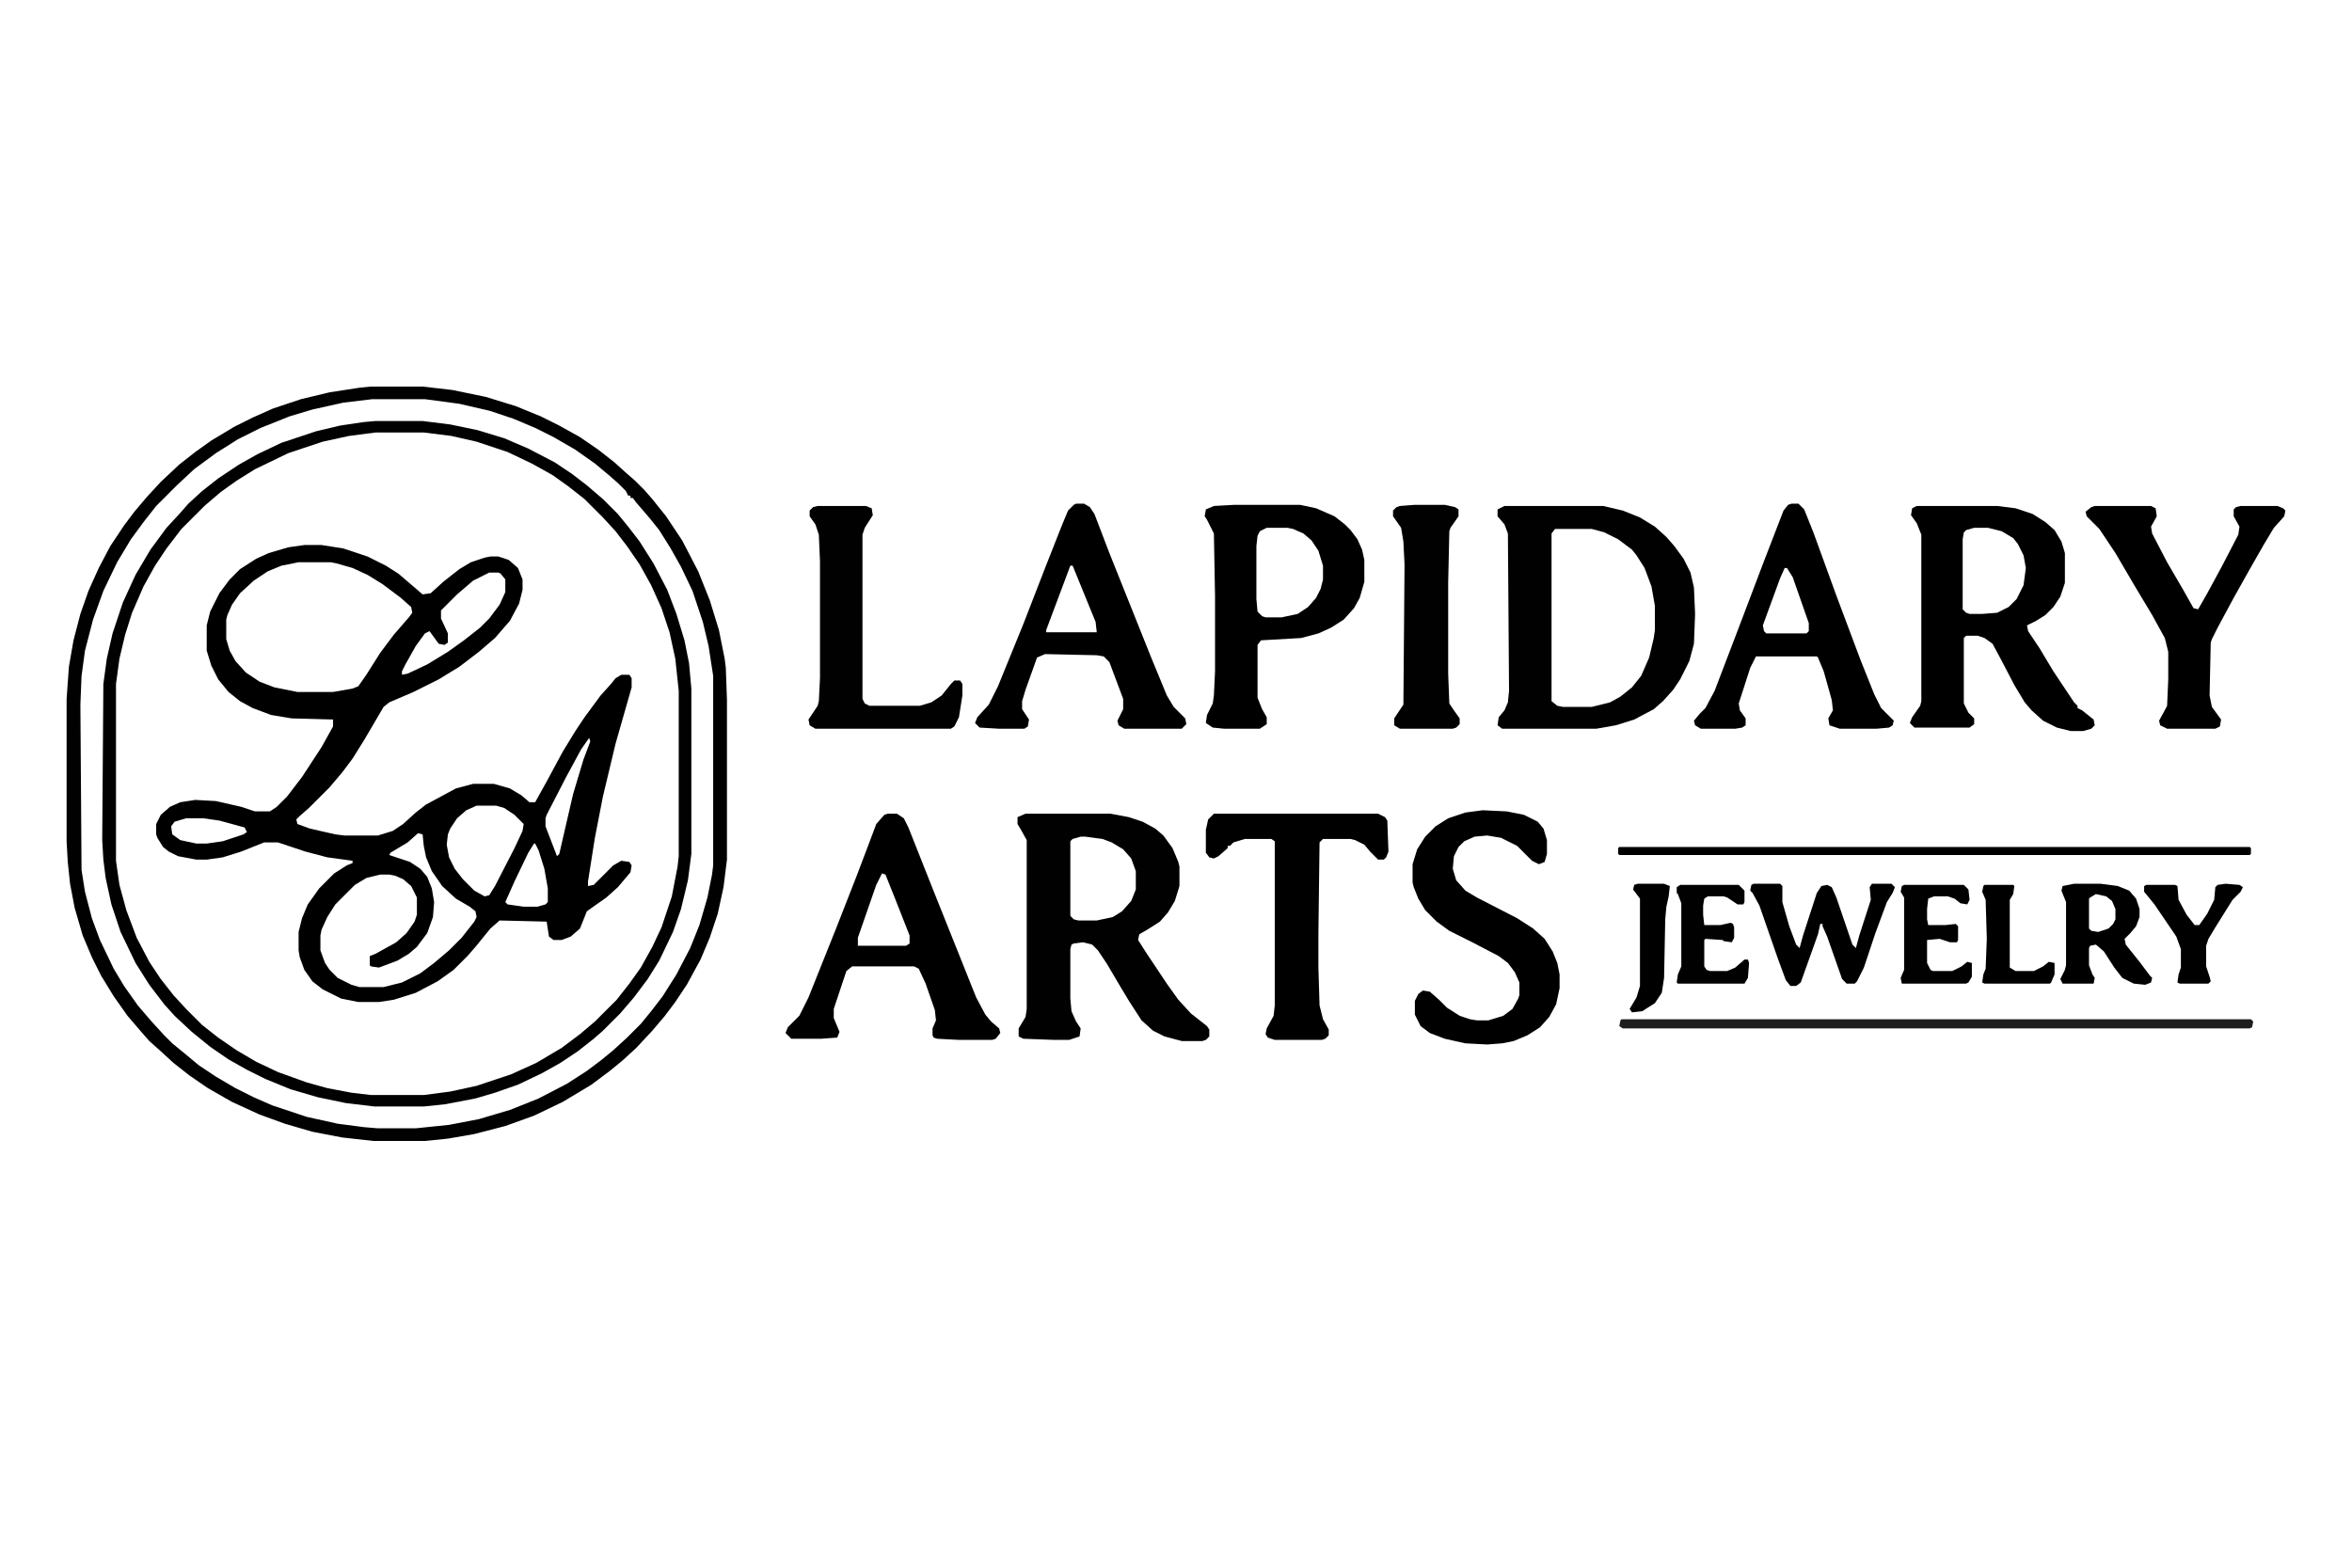
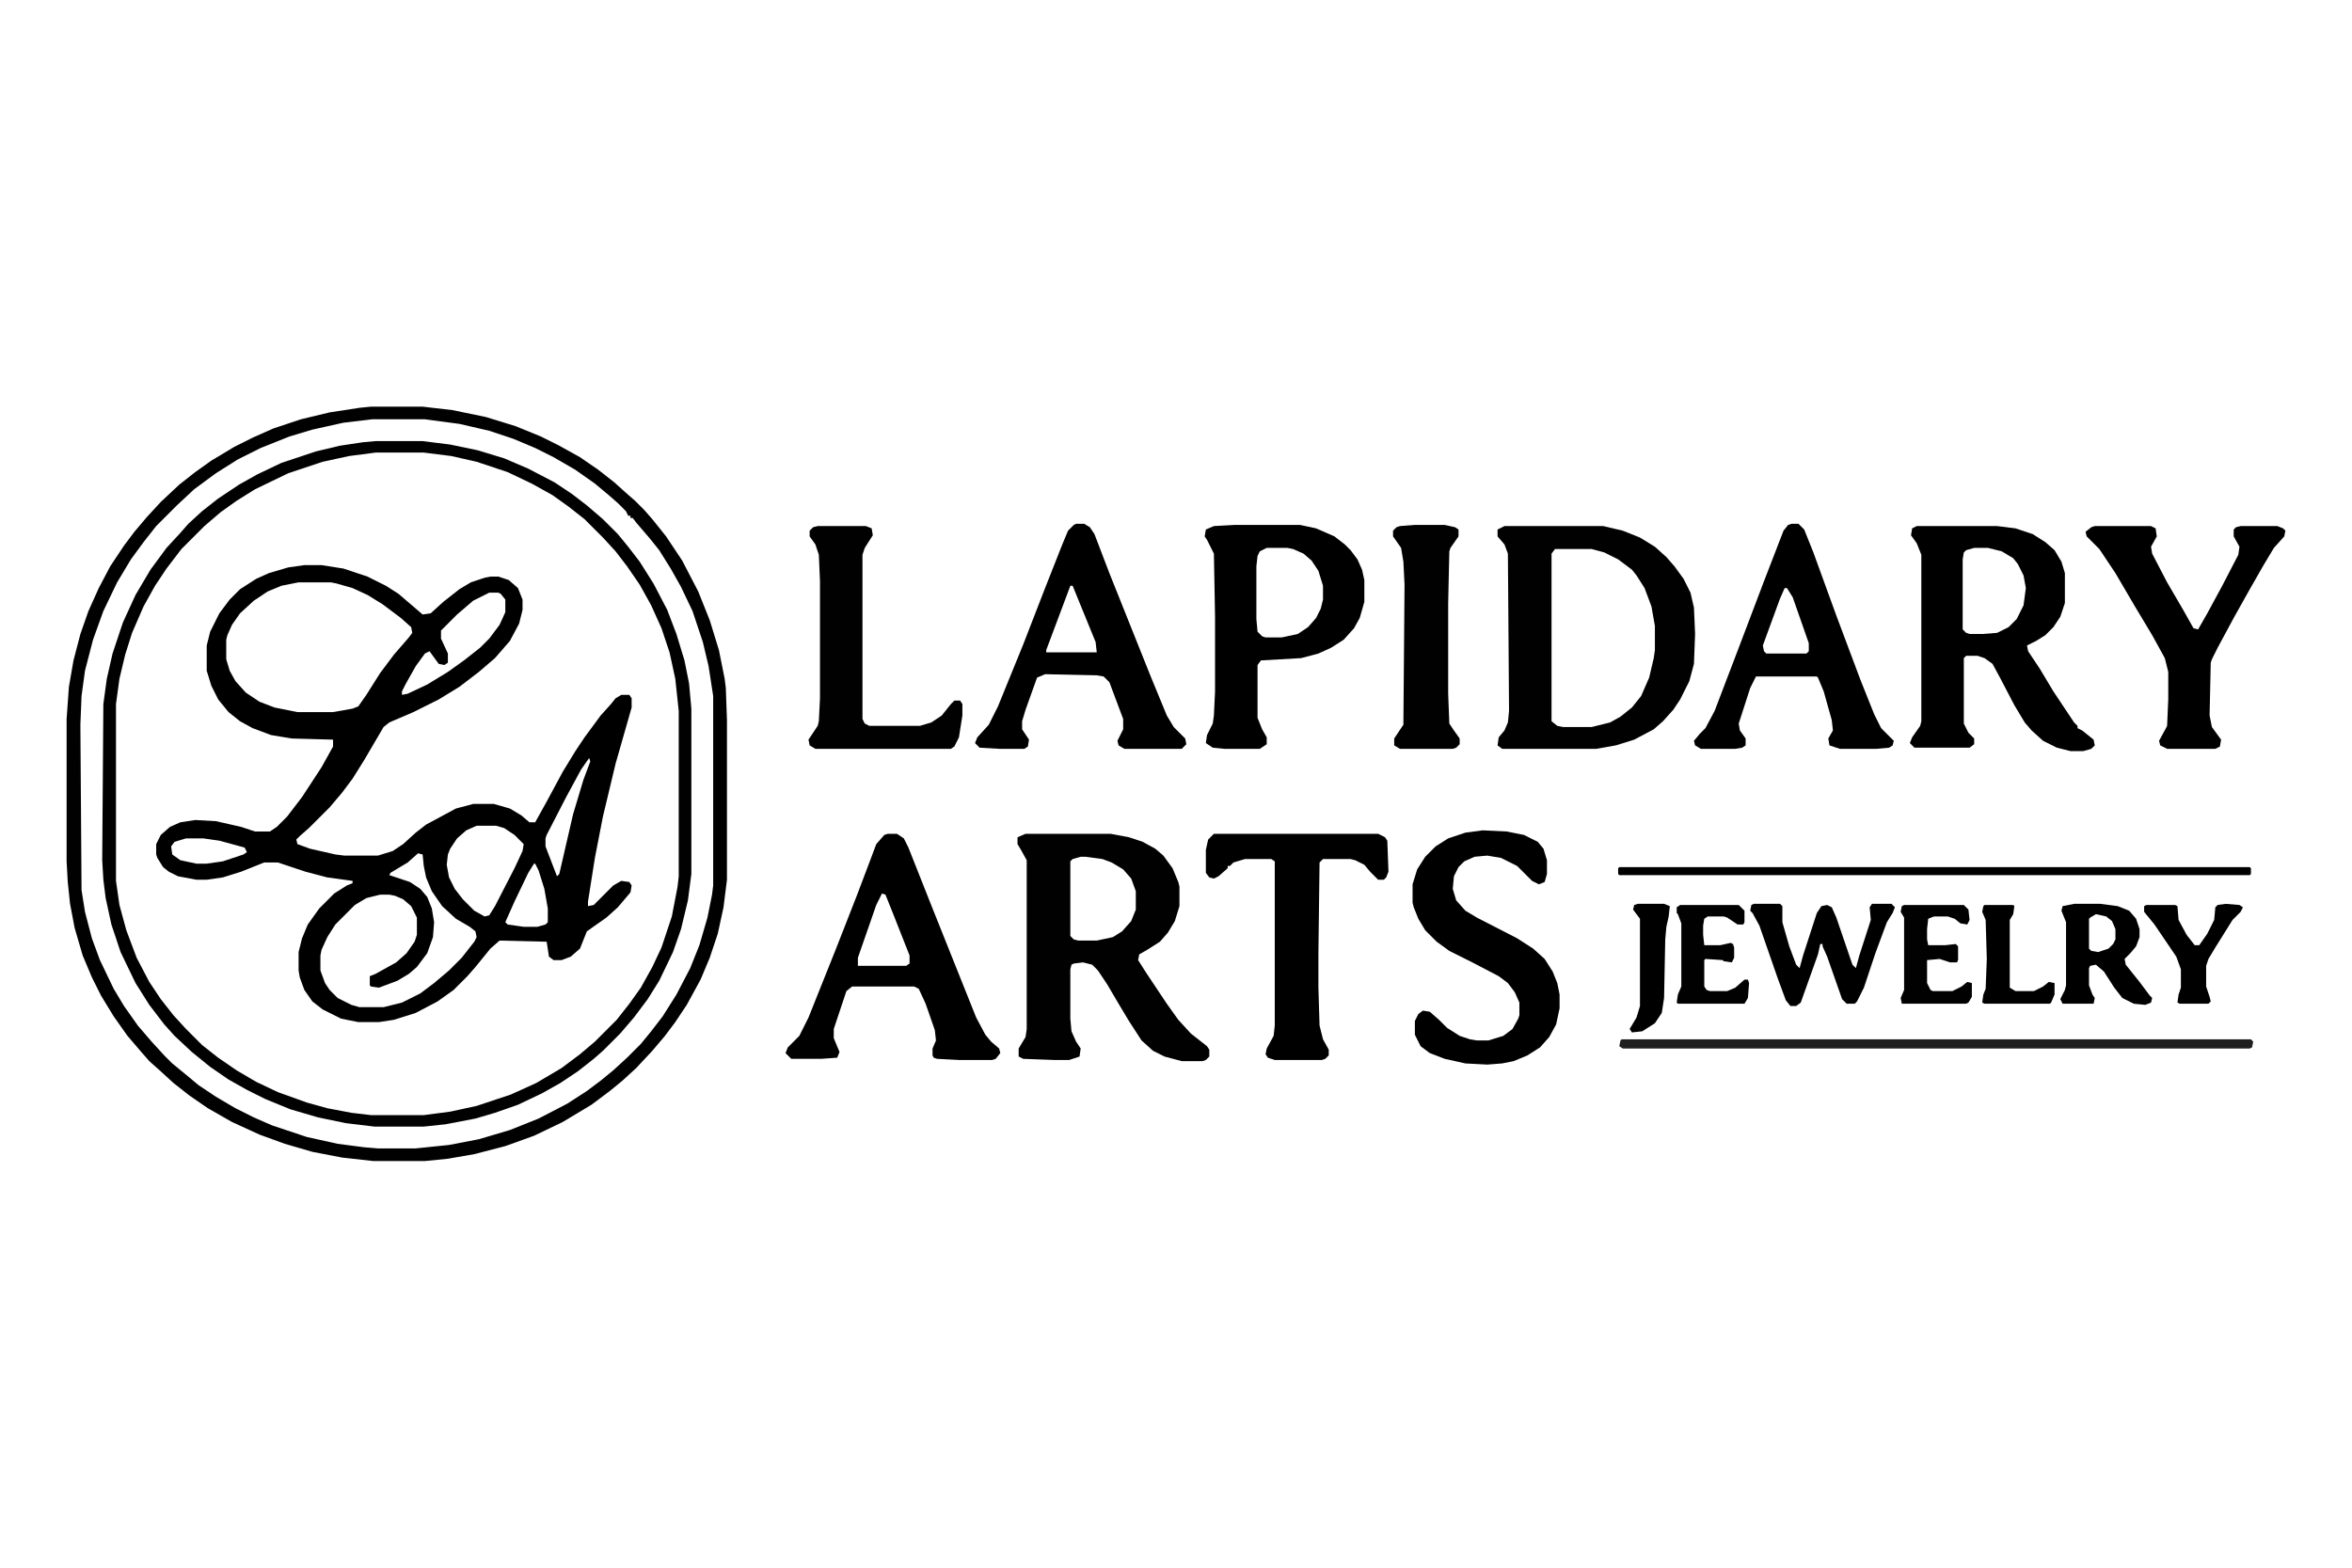
- <svg xmlns="http://www.w3.org/2000/svg" version="1.1" viewBox="0 300 2048 800" width="3000" height="2000">
+ <svg xmlns="http://www.w3.org/2000/svg" version="1.1" viewBox="0 0 2048 1365" width="3000" height="2000">
  <path transform="translate(265,492)" d="m0 0h15l19 3 21 7 16 8 11 7 21 18 7-1 11-10 14-11 10-6 12-4 5-1h7l9 3 8 7 4 10v9l-3 12-8 15-13 15-14 12-17 13-18 11-22 11-21 9-5 4-17 29-10 16-9 12-11 13-18 18-8 7-3 3 1 4 11 4 22 5 8 1h29l13-4 9-6 11-10 9-7 26-14 15-4h18l14 4 10 6 7 6h5l10-18 14-26 11-18 8-12 14-19 9-10 4-5 5-3h7l2 3v8l-14 49-11 46-7 36-6 38v4l5-1 17-17 7-4 7 1 2 3-1 6-11 13-10 9-10 7-7 5-6 15-8 7-8 3h-7l-4-3-2-13-41-1-8 7-13 16-7 8-12 12-14 10-19 10-19 6-13 2h-18l-15-3-16-8-9-7-7-10-4-11-1-6v-16l3-12 5-12 10-14 13-13 11-7 5-2v-2l-22-3-19-5-24-8h-12l-20 8-16 5-14 2h-9l-16-3-8-4-5-4-5-8-1-3v-9l4-8 8-7 9-4 13-2 18 1 22 5 12 4h13l6-4 9-9 13-17 17-26 10-18v-6l-36-1-18-3-16-6-11-6-10-8-9-11-6-12-4-13v-22l3-12 8-16 9-12 9-9 14-9 11-5 17-5zm-5 15-15 3-12 5-12 8-12 11-7 10-4 9-1 4v17l3 10 5 9 9 10 12 8 13 5 20 4h31l17-3 5-2 7-10 12-19 12-16 13-15 3-4-1-5-9-8-16-12-13-8-13-6-14-4-5-1zm166 9-14 7-14 12-14 14v7l6 13v8l-3 2-5-1-8-11-4 2-8 11-9 16-3 6v3l5-1 17-8 18-11 14-10 14-11 8-8 9-12 5-11v-11l-4-5-2-1zm87 144-7 10-13 24-17 33-1 3v7l10 26 2-2 12-52 9-30 6-16zm-98 59-9 4-8 7-6 9-2 5-1 9 2 11 5 10 7 9 10 10 9 5 4-1 5-8 17-33 7-15 1-6-8-8-9-6-7-2zm-253 11-10 3-3 4 1 7 7 5 14 3h9l14-2 18-6 3-2-2-4-22-6-14-2zm303 22-5 8-12 25-8 18 2 2 14 2h12l7-2 2-2v-12l-3-17-5-16-3-6zm-101-9-9 8-15 9-1 2 18 6 9 6 6 7 4 10 2 12-1 13-5 14-9 12-7 6-10 6-16 6-7-1-1-1v-8l5-2 18-10 9-8 7-10 2-6v-15l-5-10-7-6-7-3-5-1h-8l-12 3-10 6-17 17-7 11-5 11-1 5v13l4 11 4 6 7 7 12 6 7 2h21l16-4 16-8 12-9 13-11 11-11 11-14 2-4-1-5-5-4-12-7-12-11-9-13-5-12-2-10-1-10z" />
  <path transform="translate(323,354)" d="m0 0h45l26 3 29 6 26 8 22 9 16 8 18 10 16 11 14 11 10 9 8 7 8 8 7 8 12 15 14 21 14 27 10 25 8 26 5 25 1 8 1 28v139l-3 24-5 23-7 21-8 19-12 22-10 15-9 12-11 13-14 15-12 11-11 9-16 12-25 15-25 12-25 9-27 7-23 4-20 2h-45l-27-3-26-5-24-7-22-8-24-11-21-12-16-11-14-11-12-11-9-8-7-8-12-14-12-17-11-18-8-16-8-19-7-24-4-21-2-19-1-18v-124l2-28 4-23 6-23 7-20 9-20 10-19 12-18 9-12 11-13 12-13 16-15 14-11 14-10 20-12 16-8 18-8 24-8 25-6 26-4zm1 11-25 3-27 6-20 6-25 10-20 10-19 12-19 14-15 14-18 18-11 14-11 15-12 20-12 25-9 25-7 27-3 22-1 25 1 144 3 19 6 23 7 19 12 25 9 15 12 17 12 14 11 12 7 7 11 9 12 10 15 10 17 10 16 8 16 7 30 10 27 6 23 3 12 1h33l29-3 26-5 27-8 25-10 25-13 17-11 12-9 11-9 12-11 12-12 9-11 10-13 12-19 12-23 8-20 7-24 4-20 1-8v-165l-4-26-5-21-9-27-10-21-9-16-10-16-8-10-12-14-3-4h-2v-2h-2l-2-4-7-7-8-7-12-10-17-12-19-11-16-8-19-8-21-7-26-6-30-4z" fill="#010101" />
  <path transform="translate(327,384)" d="m0 0h41l24 3 24 5 23 7 21 9 23 12 15 10 13 10 14 12 13 13 9 11 10 13 12 19 12 23 8 21 7 23 4 20 2 22v144l-3 23-6 25-7 20-12 25-10 16-12 16-12 14-15 15-8 7-14 11-15 10-16 9-21 10-20 7-17 5-26 5-19 2h-43l-25-3-24-5-24-7-22-9-16-8-16-9-16-11-16-13-15-14-9-10-13-17-12-19-13-27-8-24-5-23-2-16-1-17 1-136 3-22 5-22 9-27 11-24 13-22 14-19 12-13 7-8 12-11 14-11 18-12 16-9 21-10 30-10 21-5 20-3zm0 10-23 3-23 5-30 10-29 14-16 10-14 10-14 12-20 20-13 17-10 15-10 18-10 23-6 19-5 21-3 22v154l3 21 6 22 9 24 11 21 10 15 11 14 11 12 14 14 14 11 16 11 17 10 19 9 25 9 18 5 21 4 17 2h46l23-3 23-5 30-10 22-10 22-13 16-12 13-11 19-19 11-14 10-14 10-18 8-17 9-27 5-26 1-9v-144l-3-28-5-23-7-21-9-20-10-18-11-16-10-13-11-12-16-16-14-11-14-10-18-10-21-10-27-9-22-5-24-3z" fill="#010101" />
  <path transform="translate(893,726)" d="m0 0h74l16 3 12 4 11 6 7 6 8 11 5 12 1 4v17l-4 13-6 10-7 8-11 7-7 4-1 5 7 11 18 27 10 14 11 12 14 11 2 3v6l-3 3-3 1h-18l-15-4-10-5-10-9-11-17-9-15-10-17-8-12-5-5-8-2-8 1-2 1-1 4v43l1 11 4 9 4 6-1 7-9 3h-13l-27-1-4-2v-7l6-10 1-7v-147l-5-9-3-5v-6zm48 20-7 2-2 2v65l3 3 4 1h16l14-3 8-5 8-9 4-10v-16l-4-11-7-8-10-6-8-3-15-2z" fill="#010101" />
  <path transform="translate(1310,458)" d="m0 0h86l17 4 15 6 13 8 10 9 7 8 8 11 6 12 3 13 1 23-1 26-4 15-8 16-6 9-9 10-8 7-17 9-16 5-17 3h-82l-4-3 1-7 5-6 3-7 1-10-1-137-3-8-6-7v-6zm44 20-3 4v146l5 4 5 1h25l16-4 9-5 10-8 8-10 7-16 4-17 1-7v-21l-3-17-6-16-7-11-4-5-12-9-12-6-11-3z" fill="#010101" />
  <path transform="translate(1669,458)" d="m0 0h70l16 2 15 5 11 7 8 7 6 10 3 10v26l-4 12-6 9-7 7-8 5-8 4 1 5 10 15 12 20 18 27 3 3v2l4 2 10 8 1 5-3 3-7 2h-11l-12-3-12-6-10-9-6-7-9-15-12-23-7-13-7-5-6-2h-10l-2 2v57l4 8 5 5v5l-4 3h-48l-4-4 2-5 7-10 1-4v-145l-4-10-5-7 1-6zm50 19-7 2-2 2-1 6v61l3 3 3 1h11l13-1 10-5 7-7 6-12 2-15-2-11-5-10-4-5-10-6-12-3z" />
  <path transform="translate(1075,457)" d="m0 0h57l14 3 16 7 9 7 5 5 6 8 4 9 2 9v19l-4 14-5 9-9 10-11 7-11 5-15 4-35 2-3 4v46l4 10 4 7v6l-6 4h-31l-10-1-6-4 1-7 5-10 1-7 1-21v-65l-1-55-6-12-2-3 1-6 7-3zm28 20-6 3-2 4-1 9v46l1 11 4 4 3 1h14l14-3 9-6 7-8 4-8 2-8v-12l-4-13-6-9-7-6-9-4-5-1z" />
  <path transform="translate(773,726)" d="m0 0h8l6 4 4 8 21 53 38 95 8 15 5 6 7 6 1 4-4 5-3 1h-29l-19-1-3-1-1-2v-6l3-7-1-9-8-23-6-13-4-2h-54l-5 4-11 33v8l5 12-2 5-14 1h-26l-5-5 2-5 10-10 8-16 24-60 18-46 11-29 6-16 7-8zm-5 52-5 10-16 46v7h42l3-2v-7l-13-33-8-20z" />
  <path transform="translate(937,456)" d="m0 0h7l5 3 4 6 13 34 36 90 14 34 6 10 10 10 1 5-4 4h-50l-5-3-1-4 5-10v-9l-12-32-5-5-6-1-45-1-7 3-10 28-3 10v7l6 9-1 6-3 2h-22l-17-1-4-4 2-5 10-11 8-16 22-54 19-49 15-38 5-12 5-5zm-5 54-21 56v2h44l-1-9-20-49z" />
  <path transform="translate(1291,723)" d="m0 0 21 1 15 3 12 6 5 6 3 10v12l-2 7-5 2-6-3-13-13-14-7-12-2-11 1-9 4-5 5-4 8-1 11 3 10 8 9 10 6 35 18 14 9 10 9 7 11 4 10 2 10v12l-3 14-6 11-8 9-11 7-12 5-10 2-13 1-19-1-18-4-13-5-8-6-5-10v-12l3-6 4-3 6 1 8 7 7 7 11 7 9 3 6 1h10l13-4 8-6 5-9 1-3v-11l-4-9-6-8-8-6-23-12-20-10-11-8-10-10-6-10-4-10-1-4v-16l4-13 7-11 9-9 11-7 15-5z" />
  <path transform="translate(1560,456)" d="m0 0h6l5 5 8 20 20 55 21 56 12 30 6 12 11 11-1 4-3 2-11 1h-32l-9-3-1-6 4-7-1-9-7-25-5-12-1-1h-53l-5 10-10 31 1 6 5 7v6l-3 2-6 1h-30l-5-3-1-4 5-6 5-5 8-15 21-55 22-58 17-44 4-5zm-6 56-4 9-15 41 1 5 2 2h35l2-2v-7l-14-40-5-8z" />
  <path transform="translate(1824,458)" d="m0 0h49l4 2 1 7-5 9 1 6 13 25 14 24 9 16 4 1 8-14 13-24 14-27 1-7-5-9v-6l2-2 4-1h32l5 2 2 2-1 5-9 10-9 15-12 21-14 25-14 26-5 10-1 3-1 46 2 10 8 11-1 6-4 2h-42l-6-3-1-4 6-11 1-2 1-23v-24l-3-12-11-20-15-25-17-29-14-21-11-11-1-4 5-4z" />
  <path transform="translate(1057,726)" d="m0 0h143l6 3 2 3 1 27-2 5-2 2h-5l-7-7-5-6-8-4-4-1h-24l-3 3-1 79v30l1 33 3 12 5 9v5l-3 3-3 1h-41l-6-2-2-3 1-5 6-11 1-9v-143l-3-2h-23l-10 3-3 3h-2v2l-8 7-4 2-4-1-3-4v-20l2-9z" />
  <path transform="translate(712,458)" d="m0 0h42l5 2 1 6-7 11-2 6v143l2 4 4 2h44l10-3 9-6 8-10 3-3h5l2 3v10l-3 19-4 8-3 2h-118l-5-3-1-5 8-12 1-4 1-20v-102l-1-23-3-9-5-7v-5l3-3z" fill="#010101" />
  <path transform="translate(1232,457)" d="m0 0h26l9 2 3 2v6l-7 10-1 3-1 45v79l1 26 4 6 5 7v5l-3 3-3 1h-46l-5-3v-6l8-12 1-122-1-20-2-12-7-10v-5l3-3 3-1z" fill="#010101" />
  <path transform="translate(1527,787)" d="m0 0h23l2 2v14l6 21 6 16 3 3 3-11 12-37 4-6 5-1 4 2 4 9 14 41 3 3 3-11 10-31-1-11 2-3h17l3 3-2 5-5 8-10 27-10 30-6 12-2 2h-7l-4-4-13-37-4-9v-2h-2l-2 9-15 42-4 3h-5l-4-5-7-19-16-46-6-11-2-2 1-5z" />
  <path transform="translate(1412,905)" d="m0 0h548l2 2-1 5-2 1h-546l-3-2 1-5z" fill="#1F1F1F" />
  <path transform="translate(1806,787)" d="m0 0h23l15 2 10 4 6 7 3 9v7l-3 8-5 6-5 5 1 5 12 15 9 12 2 2-1 4-5 2-10-1-10-5-7-9-9-14-7-6-5 1-1 2v15l3 8 2 3-1 5h-27l-2-4 4-8 1-4v-55l-4-10 1-4zm19 9-5 3-1 1v26l2 2 6 1 9-3 4-4 2-4v-9l-3-7-5-4z" />
  <path transform="translate(1410,755)" d="m0 0h549l1 1v5l-1 1h-549l-1-1v-5z" />
  <path transform="translate(1658,788)" d="m0 0h52l4 4 1 9-2 4-6-1-5-4-6-2h-12l-5 2-1 9v9l1 5h15l9-1 2 2v12l-1 2h-6l-9-3-11 1v20l3 6 2 1h17l8-4 5-4 4 1v12l-3 5-2 1h-56l-1-5 3-7v-63l-3-5 1-5z" fill="#010101" />
  <path transform="translate(1463,788)" d="m0 0h51l5 5v10l-1 2h-5l-9-6-3-1h-14l-3 2-1 6v8l1 9h14l9-2 2 1 1 3v9l-2 4-7-1-1-1-15-1-1 1v23l2 3 3 1h15l7-3 8-7h3l1 3-1 13-3 5h-58l-1-1 1-7 3-7v-55l-3-8-1-1v-5z" fill="#010101" />
  <path transform="translate(1938,787)" d="m0 0 12 1 3 2-2 4-7 7-15 24-6 10-2 6v18l3 9 1 4-2 2h-25l-2-1 1-7 2-6v-16l-4-11-19-28-9-11v-5l2-1h25l2 1 1 12 7 13 7 9h4l7-10 6-12 1-11 2-2z" />
  <path transform="translate(1426,787)" d="m0 0h23l5 2-1 9-2 9-1 11-1 51-2 13-6 9-11 7-9 1-2-3 6-10 3-10v-76l-6-8 1-4z" />
  <path transform="translate(1728,788)" d="m0 0h25l1 1-1 7-3 5v59l5 3h16l8-4 5-4 5 1v10l-3 7-1 1h-57l-2-1 1-7 2-5 1-26-1-34-3-7 1-5z" />
</svg>
